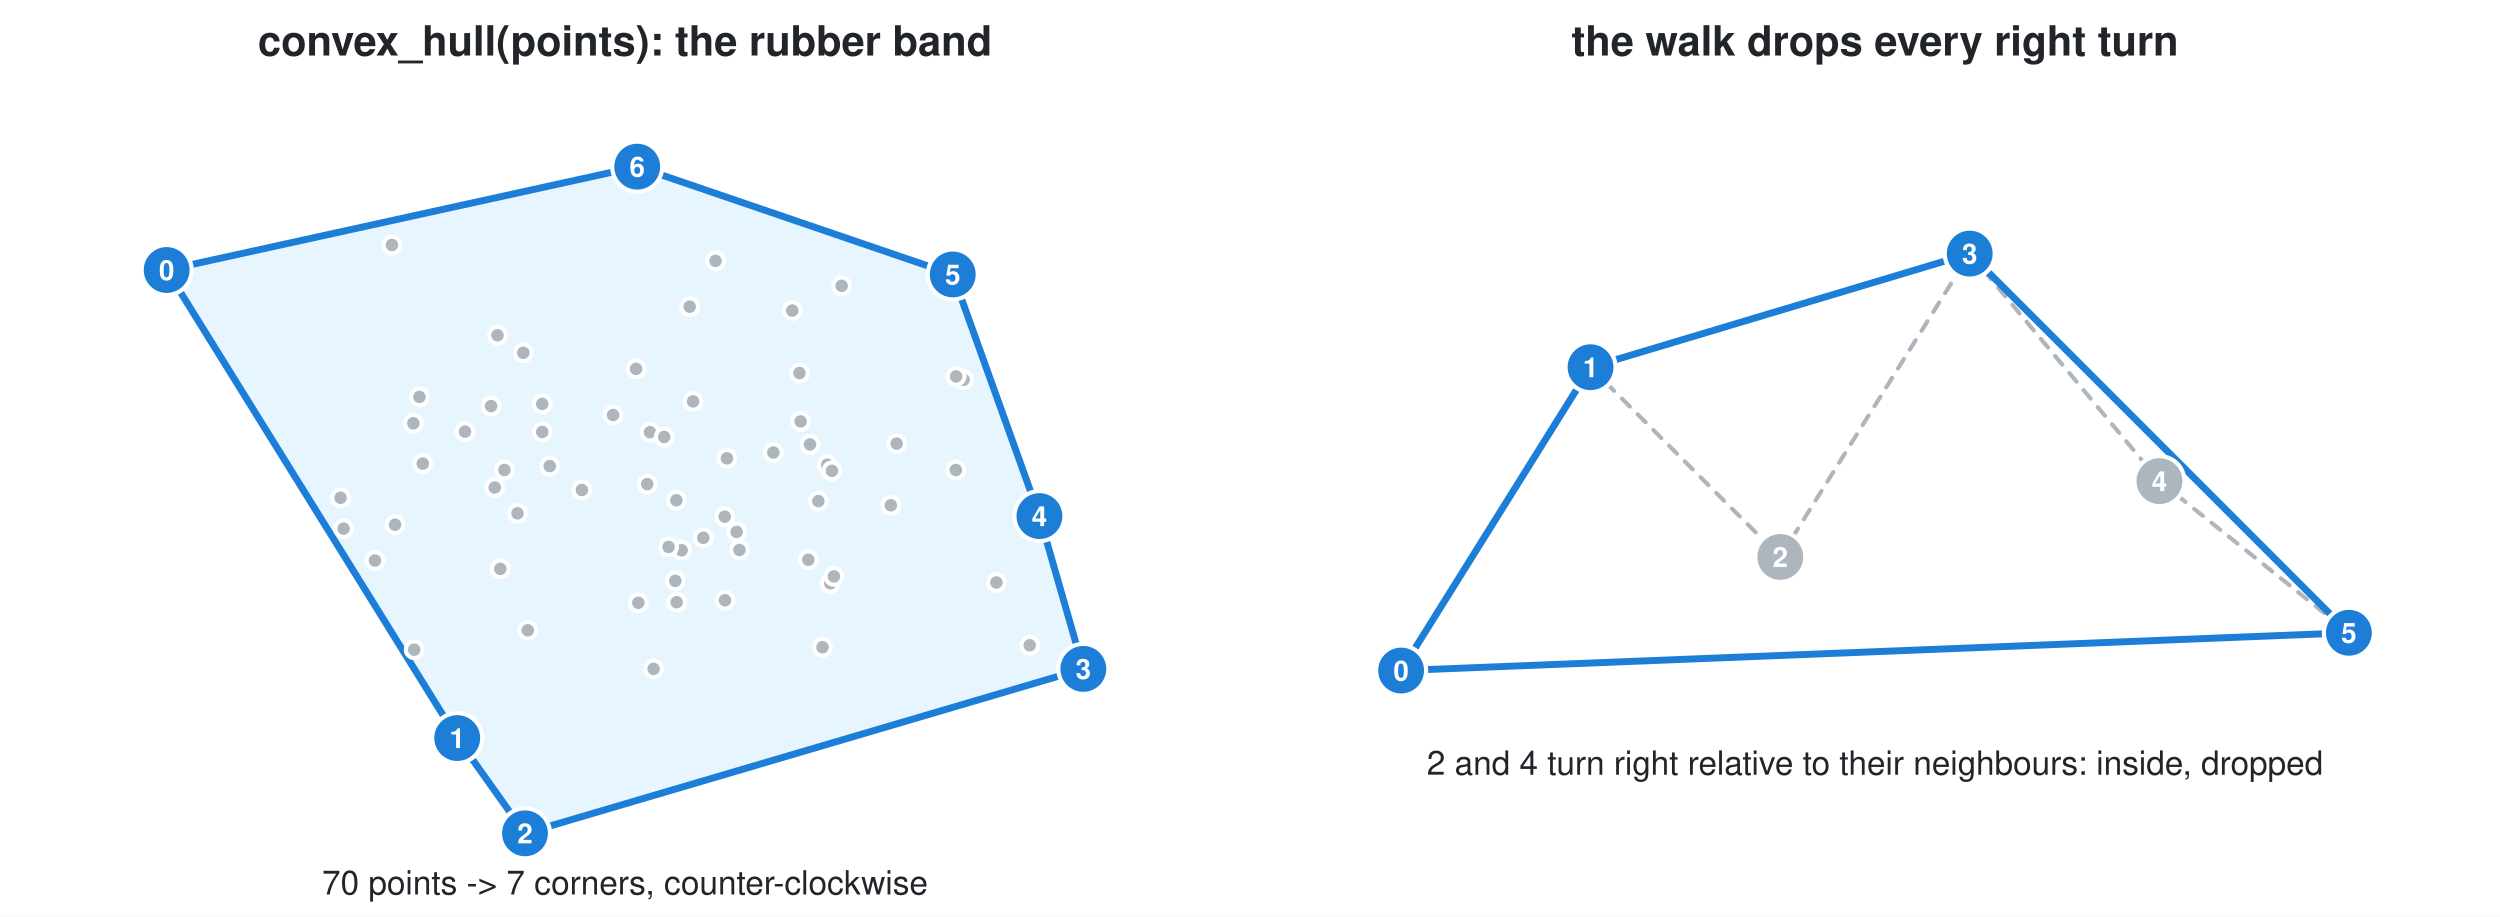
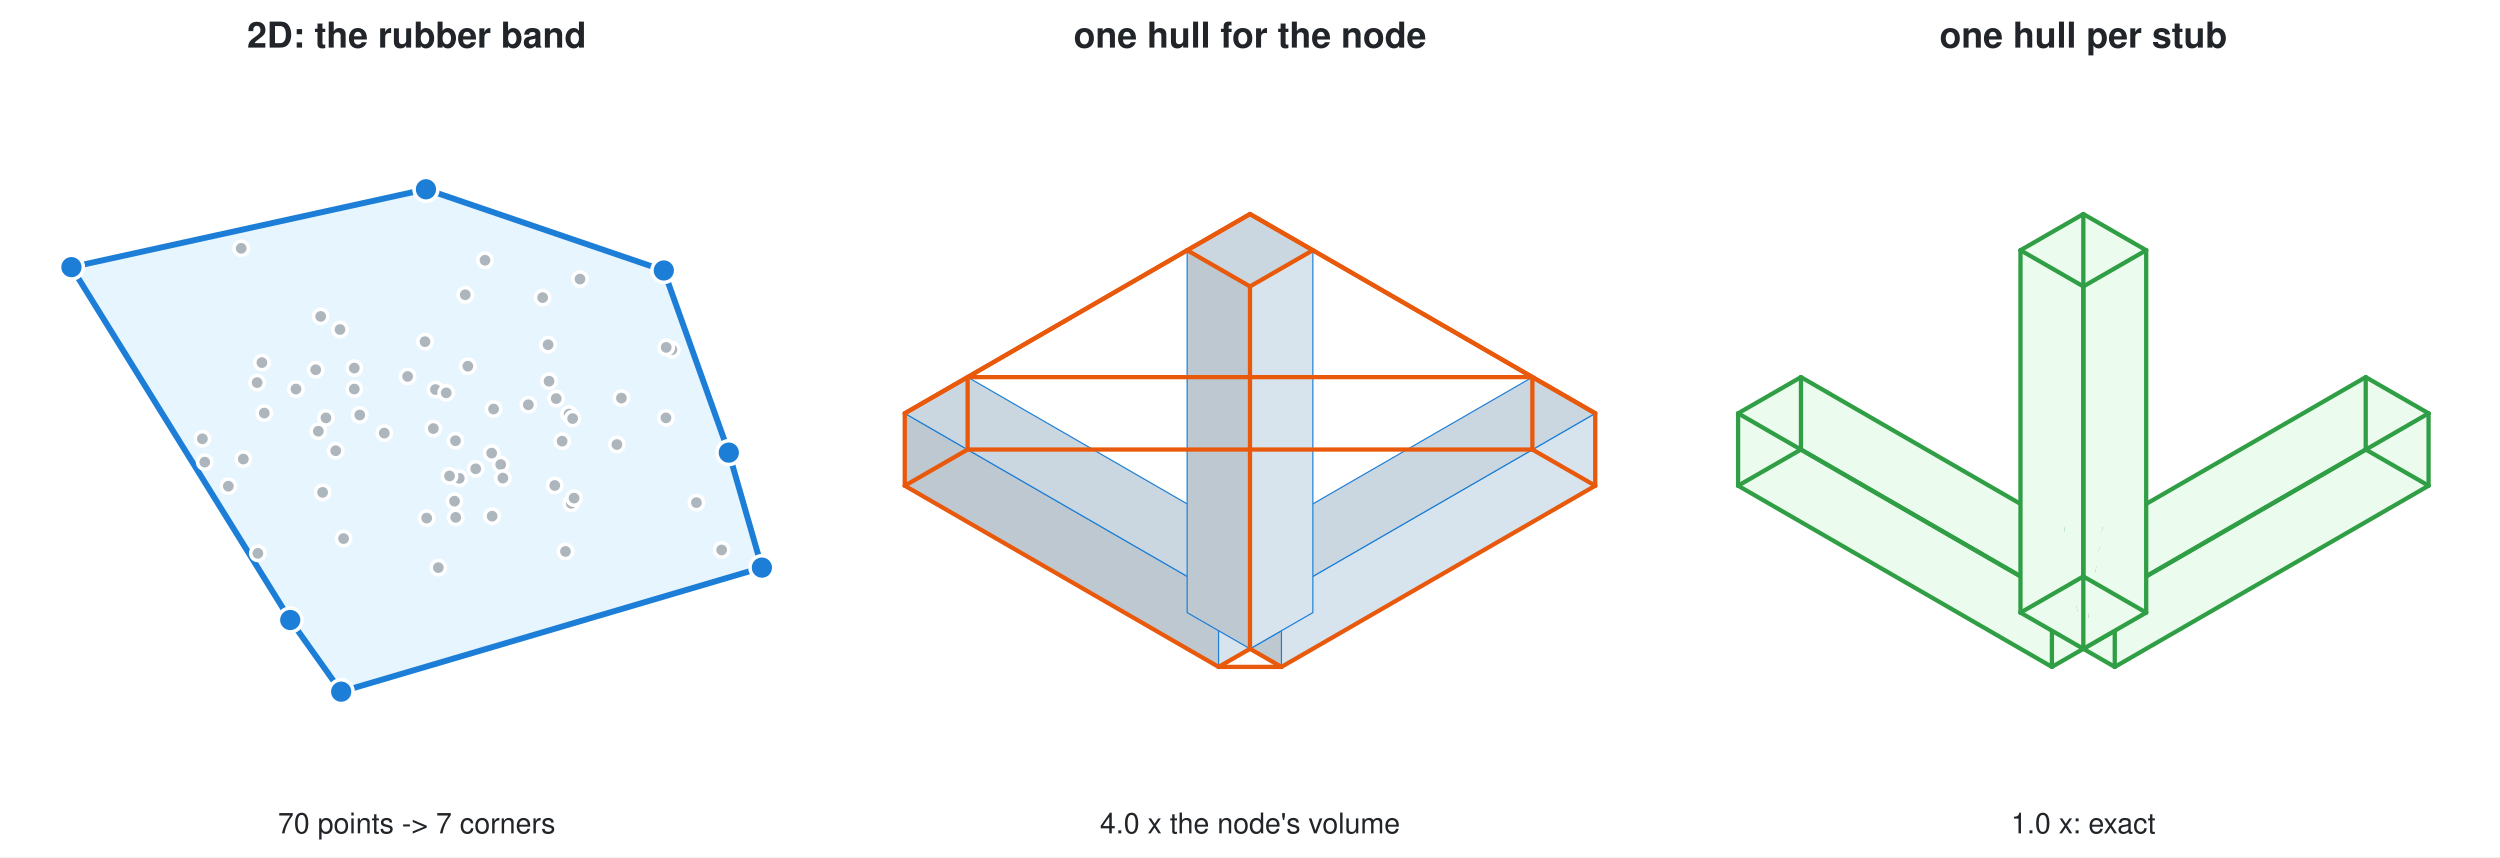
- <svg xmlns="http://www.w3.org/2000/svg" width="900" height="330" viewBox="0 0 900 330" font-family="Helvetica, Arial, sans-serif">
+ <svg xmlns="http://www.w3.org/2000/svg" width="1050" height="360" viewBox="0 0 1050 360" font-family="Helvetica, Arial, sans-serif">
  <rect width="100%" height="100%" fill="white" />
-   <text x="225.0" y="20.0" font-size="15" fill="#212529" text-anchor="middle" font-weight="bold" xml:space="preserve">convex_hull(points): the rubber band</text>
-   <polygon points="60.0,97.2 164.6,265.7 189.0,300.0 390.0,240.8 374.2,185.8 343.0,98.8 229.4,60.0" fill="#e7f5ff" stroke="#1c7ed6" stroke-width="2.5" stroke-linejoin="round" fill-opacity="1.0" />
-   <circle cx="285.2" cy="111.8" r="3" fill="#adb5bd" stroke="white" stroke-width="1.5" />
-   <circle cx="180.1" cy="204.8" r="3" fill="#adb5bd" stroke="white" stroke-width="1.5" />
-   <circle cx="257.6" cy="93.9" r="3" fill="#adb5bd" stroke="white" stroke-width="1.5" />
-   <circle cx="261.0" cy="216.1" r="3" fill="#adb5bd" stroke="white" stroke-width="1.5" />
-   <circle cx="181.6" cy="169.2" r="3" fill="#adb5bd" stroke="white" stroke-width="1.5" />
-   <circle cx="297.8" cy="167.3" r="3" fill="#adb5bd" stroke="white" stroke-width="1.5" />
-   <circle cx="209.5" cy="176.4" r="3" fill="#adb5bd" stroke="white" stroke-width="1.5" />
-   <circle cx="245.4" cy="198.1" r="3" fill="#adb5bd" stroke="white" stroke-width="1.5" />
-   <circle cx="234.0" cy="155.6" r="3" fill="#adb5bd" stroke="white" stroke-width="1.5" />
-   <circle cx="344.1" cy="169.2" r="3" fill="#adb5bd" stroke="white" stroke-width="1.5" />
-   <circle cx="298.9" cy="210.0" r="3" fill="#adb5bd" stroke="white" stroke-width="1.5" />
-   <circle cx="291.6" cy="160.0" r="3" fill="#adb5bd" stroke="white" stroke-width="1.5" />
-   <circle cx="197.9" cy="167.8" r="3" fill="#adb5bd" stroke="white" stroke-width="1.5" />
-   <circle cx="294.6" cy="180.4" r="3" fill="#adb5bd" stroke="white" stroke-width="1.5" />
-   <circle cx="303.0" cy="102.9" r="3" fill="#adb5bd" stroke="white" stroke-width="1.5" />
-   <circle cx="343.0" cy="98.8" r="3" fill="#adb5bd" stroke="white" stroke-width="1.5" />
-   <circle cx="148.8" cy="152.4" r="3" fill="#adb5bd" stroke="white" stroke-width="1.5" />
-   <circle cx="188.4" cy="127.0" r="3" fill="#adb5bd" stroke="white" stroke-width="1.5" />
-   <circle cx="239.1" cy="157.3" r="3" fill="#adb5bd" stroke="white" stroke-width="1.5" />
-   <circle cx="265.2" cy="191.5" r="3" fill="#adb5bd" stroke="white" stroke-width="1.5" />
-   <circle cx="240.7" cy="196.9" r="3" fill="#adb5bd" stroke="white" stroke-width="1.5" />
-   <circle cx="374.2" cy="185.8" r="3" fill="#adb5bd" stroke="white" stroke-width="1.5" />
-   <circle cx="235.3" cy="240.8" r="3" fill="#adb5bd" stroke="white" stroke-width="1.5" />
-   <circle cx="135.0" cy="201.8" r="3" fill="#adb5bd" stroke="white" stroke-width="1.5" />
-   <circle cx="287.8" cy="134.3" r="3" fill="#adb5bd" stroke="white" stroke-width="1.5" />
-   <circle cx="253.2" cy="193.6" r="3" fill="#adb5bd" stroke="white" stroke-width="1.5" />
-   <circle cx="358.7" cy="209.7" r="3" fill="#adb5bd" stroke="white" stroke-width="1.5" />
-   <circle cx="176.8" cy="146.2" r="3" fill="#adb5bd" stroke="white" stroke-width="1.5" />
-   <circle cx="167.4" cy="155.4" r="3" fill="#adb5bd" stroke="white" stroke-width="1.5" />
-   <circle cx="299.5" cy="169.5" r="3" fill="#adb5bd" stroke="white" stroke-width="1.5" />
-   <circle cx="261.7" cy="165.0" r="3" fill="#adb5bd" stroke="white" stroke-width="1.5" />
-   <circle cx="189.0" cy="300.0" r="3" fill="#adb5bd" stroke="white" stroke-width="1.5" />
-   <circle cx="152.2" cy="166.9" r="3" fill="#adb5bd" stroke="white" stroke-width="1.5" />
-   <circle cx="123.7" cy="190.3" r="3" fill="#adb5bd" stroke="white" stroke-width="1.5" />
-   <circle cx="248.3" cy="110.4" r="3" fill="#adb5bd" stroke="white" stroke-width="1.5" />
-   <circle cx="142.2" cy="188.9" r="3" fill="#adb5bd" stroke="white" stroke-width="1.5" />
-   <circle cx="249.5" cy="144.5" r="3" fill="#adb5bd" stroke="white" stroke-width="1.5" />
-   <circle cx="141.1" cy="88.2" r="3" fill="#adb5bd" stroke="white" stroke-width="1.5" />
-   <circle cx="179.1" cy="120.7" r="3" fill="#adb5bd" stroke="white" stroke-width="1.5" />
-   <circle cx="220.7" cy="149.4" r="3" fill="#adb5bd" stroke="white" stroke-width="1.5" />
-   <circle cx="346.9" cy="136.7" r="3" fill="#adb5bd" stroke="white" stroke-width="1.5" />
-   <circle cx="243.1" cy="209.1" r="3" fill="#adb5bd" stroke="white" stroke-width="1.5" />
-   <circle cx="190.0" cy="226.9" r="3" fill="#adb5bd" stroke="white" stroke-width="1.5" />
-   <circle cx="370.7" cy="232.3" r="3" fill="#adb5bd" stroke="white" stroke-width="1.5" />
-   <circle cx="60.0" cy="97.2" r="3" fill="#adb5bd" stroke="white" stroke-width="1.5" />
-   <circle cx="320.7" cy="181.9" r="3" fill="#adb5bd" stroke="white" stroke-width="1.5" />
-   <circle cx="291.0" cy="201.5" r="3" fill="#adb5bd" stroke="white" stroke-width="1.5" />
-   <circle cx="195.2" cy="145.4" r="3" fill="#adb5bd" stroke="white" stroke-width="1.5" />
-   <circle cx="260.9" cy="186.0" r="3" fill="#adb5bd" stroke="white" stroke-width="1.5" />
-   <circle cx="344.2" cy="135.5" r="3" fill="#adb5bd" stroke="white" stroke-width="1.5" />
-   <circle cx="243.6" cy="216.8" r="3" fill="#adb5bd" stroke="white" stroke-width="1.5" />
-   <circle cx="243.5" cy="180.1" r="3" fill="#adb5bd" stroke="white" stroke-width="1.5" />
-   <circle cx="229.0" cy="132.8" r="3" fill="#adb5bd" stroke="white" stroke-width="1.5" />
-   <circle cx="195.2" cy="155.5" r="3" fill="#adb5bd" stroke="white" stroke-width="1.5" />
-   <circle cx="288.2" cy="151.7" r="3" fill="#adb5bd" stroke="white" stroke-width="1.5" />
-   <circle cx="390.0" cy="240.8" r="3" fill="#adb5bd" stroke="white" stroke-width="1.5" />
-   <circle cx="229.8" cy="217.0" r="3" fill="#adb5bd" stroke="white" stroke-width="1.5" />
-   <circle cx="229.4" cy="60.0" r="3" fill="#adb5bd" stroke="white" stroke-width="1.5" />
-   <circle cx="122.6" cy="179.2" r="3" fill="#adb5bd" stroke="white" stroke-width="1.5" />
-   <circle cx="278.4" cy="162.9" r="3" fill="#adb5bd" stroke="white" stroke-width="1.5" />
-   <circle cx="296.1" cy="233.0" r="3" fill="#adb5bd" stroke="white" stroke-width="1.5" />
-   <circle cx="300.2" cy="207.5" r="3" fill="#adb5bd" stroke="white" stroke-width="1.5" />
-   <circle cx="151.0" cy="142.9" r="3" fill="#adb5bd" stroke="white" stroke-width="1.5" />
-   <circle cx="266.2" cy="198.0" r="3" fill="#adb5bd" stroke="white" stroke-width="1.5" />
-   <circle cx="178.1" cy="175.5" r="3" fill="#adb5bd" stroke="white" stroke-width="1.5" />
-   <circle cx="233.0" cy="174.3" r="3" fill="#adb5bd" stroke="white" stroke-width="1.5" />
-   <circle cx="164.6" cy="265.7" r="3" fill="#adb5bd" stroke="white" stroke-width="1.5" />
-   <circle cx="322.8" cy="159.7" r="3" fill="#adb5bd" stroke="white" stroke-width="1.5" />
-   <circle cx="149.1" cy="233.9" r="3" fill="#adb5bd" stroke="white" stroke-width="1.5" />
-   <circle cx="186.3" cy="184.8" r="3" fill="#adb5bd" stroke="white" stroke-width="1.5" />
-   <circle cx="60.0" cy="97.2" r="9" fill="#1c7ed6" stroke="white" stroke-width="1.5" />
-   <text x="60.0" y="100.8" font-size="10" fill="white" text-anchor="middle" font-weight="bold" xml:space="preserve">0</text>
-   <circle cx="164.6" cy="265.7" r="9" fill="#1c7ed6" stroke="white" stroke-width="1.5" />
-   <text x="164.6" y="269.3" font-size="10" fill="white" text-anchor="middle" font-weight="bold" xml:space="preserve">1</text>
-   <circle cx="189.0" cy="300.0" r="9" fill="#1c7ed6" stroke="white" stroke-width="1.5" />
-   <text x="189.0" y="303.6" font-size="10" fill="white" text-anchor="middle" font-weight="bold" xml:space="preserve">2</text>
-   <circle cx="390.0" cy="240.8" r="9" fill="#1c7ed6" stroke="white" stroke-width="1.5" />
-   <text x="390.0" y="244.4" font-size="10" fill="white" text-anchor="middle" font-weight="bold" xml:space="preserve">3</text>
-   <circle cx="374.2" cy="185.8" r="9" fill="#1c7ed6" stroke="white" stroke-width="1.5" />
-   <text x="374.2" y="189.4" font-size="10" fill="white" text-anchor="middle" font-weight="bold" xml:space="preserve">4</text>
-   <circle cx="343.0" cy="98.8" r="9" fill="#1c7ed6" stroke="white" stroke-width="1.5" />
-   <text x="343.0" y="102.4" font-size="10" fill="white" text-anchor="middle" font-weight="bold" xml:space="preserve">5</text>
-   <circle cx="229.4" cy="60.0" r="9" fill="#1c7ed6" stroke="white" stroke-width="1.5" />
-   <text x="229.4" y="63.6" font-size="10" fill="white" text-anchor="middle" font-weight="bold" xml:space="preserve">6</text>
-   <text x="675.0" y="20.0" font-size="15" fill="#212529" text-anchor="middle" font-weight="bold" xml:space="preserve">the walk drops every right turn</text>
-   <line x1="504.4" y1="241.4" x2="572.6" y2="132.2" stroke="#adb5bd" stroke-width="1.5" stroke-linecap="round" opacity="1.0" stroke-dasharray="4,4" />
-   <line x1="572.6" y1="132.2" x2="640.9" y2="200.5" stroke="#adb5bd" stroke-width="1.5" stroke-linecap="round" opacity="1.0" stroke-dasharray="4,4" />
-   <line x1="640.9" y1="200.5" x2="709.1" y2="91.3" stroke="#adb5bd" stroke-width="1.5" stroke-linecap="round" opacity="1.0" stroke-dasharray="4,4" />
-   <line x1="709.1" y1="91.3" x2="777.4" y2="173.2" stroke="#adb5bd" stroke-width="1.5" stroke-linecap="round" opacity="1.0" stroke-dasharray="4,4" />
-   <line x1="777.4" y1="173.2" x2="845.6" y2="227.8" stroke="#adb5bd" stroke-width="1.5" stroke-linecap="round" opacity="1.0" stroke-dasharray="4,4" />
-   <line x1="504.4" y1="241.4" x2="845.6" y2="227.8" stroke="#1c7ed6" stroke-width="2.5" stroke-linecap="round" opacity="1.0" />
-   <line x1="845.6" y1="227.8" x2="709.1" y2="91.3" stroke="#1c7ed6" stroke-width="2.5" stroke-linecap="round" opacity="1.0" />
-   <line x1="709.1" y1="91.3" x2="572.6" y2="132.2" stroke="#1c7ed6" stroke-width="2.5" stroke-linecap="round" opacity="1.0" />
-   <line x1="572.6" y1="132.2" x2="504.4" y2="241.4" stroke="#1c7ed6" stroke-width="2.5" stroke-linecap="round" opacity="1.0" />
-   <circle cx="504.4" cy="241.4" r="9" fill="#1c7ed6" stroke="white" stroke-width="1.5" />
-   <text x="504.4" y="245.0" font-size="10" fill="white" text-anchor="middle" font-weight="bold" xml:space="preserve">0</text>
-   <circle cx="572.6" cy="132.2" r="9" fill="#1c7ed6" stroke="white" stroke-width="1.5" />
-   <text x="572.6" y="135.8" font-size="10" fill="white" text-anchor="middle" font-weight="bold" xml:space="preserve">1</text>
-   <circle cx="640.9" cy="200.5" r="9" fill="#adb5bd" stroke="white" stroke-width="1.5" />
-   <text x="640.9" y="204.1" font-size="10" fill="white" text-anchor="middle" font-weight="bold" xml:space="preserve">2</text>
-   <circle cx="709.1" cy="91.3" r="9" fill="#1c7ed6" stroke="white" stroke-width="1.5" />
-   <text x="709.1" y="94.9" font-size="10" fill="white" text-anchor="middle" font-weight="bold" xml:space="preserve">3</text>
-   <circle cx="777.4" cy="173.2" r="9" fill="#adb5bd" stroke="white" stroke-width="1.5" />
-   <text x="777.4" y="176.8" font-size="10" fill="white" text-anchor="middle" font-weight="bold" xml:space="preserve">4</text>
-   <circle cx="845.6" cy="227.8" r="9" fill="#1c7ed6" stroke="white" stroke-width="1.5" />
-   <text x="845.6" y="231.4" font-size="10" fill="white" text-anchor="middle" font-weight="bold" xml:space="preserve">5</text>
-   <text x="675.0" y="278.9" font-size="12" fill="#212529" text-anchor="middle" font-weight="normal" xml:space="preserve">2 and 4 turn right relative to their neighbours: inside, dropped</text>
-   <text x="225.0" y="322.0" font-size="12" fill="#212529" text-anchor="middle" font-weight="normal" xml:space="preserve">70 points -&gt; 7 corners, counter-clockwise</text>
+   <text x="175.0" y="20.0" font-size="15" fill="#212529" text-anchor="middle" font-weight="bold" xml:space="preserve">2D: the rubber band</text>
+   <polygon points="30.0,112.2 121.9,260.4 143.3,290.5 320.0,238.4 306.1,190.1 278.8,113.6 178.9,79.5" fill="#e7f5ff" stroke="#1c7ed6" stroke-width="2.5" stroke-linejoin="round" fill-opacity="1.0" />
+   <circle cx="227.9" cy="125.0" r="3" fill="#adb5bd" stroke="white" stroke-width="1.5" />
+   <circle cx="135.5" cy="206.8" r="3" fill="#adb5bd" stroke="white" stroke-width="1.5" />
+   <circle cx="203.7" cy="109.3" r="3" fill="#adb5bd" stroke="white" stroke-width="1.5" />
+   <circle cx="206.7" cy="216.8" r="3" fill="#adb5bd" stroke="white" stroke-width="1.5" />
+   <circle cx="136.9" cy="175.5" r="3" fill="#adb5bd" stroke="white" stroke-width="1.5" />
+   <circle cx="239.0" cy="173.9" r="3" fill="#adb5bd" stroke="white" stroke-width="1.5" />
+   <circle cx="161.4" cy="181.9" r="3" fill="#adb5bd" stroke="white" stroke-width="1.5" />
+   <circle cx="192.9" cy="200.9" r="3" fill="#adb5bd" stroke="white" stroke-width="1.5" />
+   <circle cx="182.9" cy="163.6" r="3" fill="#adb5bd" stroke="white" stroke-width="1.5" />
+   <circle cx="279.7" cy="175.5" r="3" fill="#adb5bd" stroke="white" stroke-width="1.5" />
+   <circle cx="239.9" cy="211.4" r="3" fill="#adb5bd" stroke="white" stroke-width="1.5" />
+   <circle cx="233.6" cy="167.4" r="3" fill="#adb5bd" stroke="white" stroke-width="1.5" />
+   <circle cx="151.1" cy="174.3" r="3" fill="#adb5bd" stroke="white" stroke-width="1.5" />
+   <circle cx="236.1" cy="185.3" r="3" fill="#adb5bd" stroke="white" stroke-width="1.5" />
+   <circle cx="243.6" cy="117.2" r="3" fill="#adb5bd" stroke="white" stroke-width="1.5" />
+   <circle cx="278.8" cy="113.6" r="3" fill="#adb5bd" stroke="white" stroke-width="1.5" />
+   <circle cx="108.0" cy="160.7" r="3" fill="#adb5bd" stroke="white" stroke-width="1.5" />
+   <circle cx="142.8" cy="138.4" r="3" fill="#adb5bd" stroke="white" stroke-width="1.5" />
+   <circle cx="187.4" cy="165.0" r="3" fill="#adb5bd" stroke="white" stroke-width="1.5" />
+   <circle cx="210.3" cy="195.1" r="3" fill="#adb5bd" stroke="white" stroke-width="1.5" />
+   <circle cx="188.8" cy="199.9" r="3" fill="#adb5bd" stroke="white" stroke-width="1.5" />
+   <circle cx="306.1" cy="190.1" r="3" fill="#adb5bd" stroke="white" stroke-width="1.5" />
+   <circle cx="184.1" cy="238.4" r="3" fill="#adb5bd" stroke="white" stroke-width="1.5" />
+   <circle cx="95.9" cy="204.2" r="3" fill="#adb5bd" stroke="white" stroke-width="1.5" />
+   <circle cx="230.2" cy="144.8" r="3" fill="#adb5bd" stroke="white" stroke-width="1.5" />
+   <circle cx="199.8" cy="196.9" r="3" fill="#adb5bd" stroke="white" stroke-width="1.5" />
+   <circle cx="292.5" cy="211.1" r="3" fill="#adb5bd" stroke="white" stroke-width="1.5" />
+   <circle cx="132.6" cy="155.3" r="3" fill="#adb5bd" stroke="white" stroke-width="1.5" />
+   <circle cx="124.3" cy="163.4" r="3" fill="#adb5bd" stroke="white" stroke-width="1.5" />
+   <circle cx="240.5" cy="175.8" r="3" fill="#adb5bd" stroke="white" stroke-width="1.5" />
+   <circle cx="207.3" cy="171.8" r="3" fill="#adb5bd" stroke="white" stroke-width="1.5" />
+   <circle cx="143.3" cy="290.5" r="3" fill="#adb5bd" stroke="white" stroke-width="1.5" />
+   <circle cx="111.0" cy="173.5" r="3" fill="#adb5bd" stroke="white" stroke-width="1.5" />
+   <circle cx="86.0" cy="194.1" r="3" fill="#adb5bd" stroke="white" stroke-width="1.5" />
+   <circle cx="195.4" cy="123.8" r="3" fill="#adb5bd" stroke="white" stroke-width="1.5" />
+   <circle cx="102.2" cy="192.8" r="3" fill="#adb5bd" stroke="white" stroke-width="1.5" />
+   <circle cx="196.5" cy="153.8" r="3" fill="#adb5bd" stroke="white" stroke-width="1.5" />
+   <circle cx="101.3" cy="104.3" r="3" fill="#adb5bd" stroke="white" stroke-width="1.5" />
+   <circle cx="134.7" cy="132.9" r="3" fill="#adb5bd" stroke="white" stroke-width="1.5" />
+   <circle cx="171.2" cy="158.1" r="3" fill="#adb5bd" stroke="white" stroke-width="1.5" />
+   <circle cx="282.2" cy="146.9" r="3" fill="#adb5bd" stroke="white" stroke-width="1.5" />
+   <circle cx="190.9" cy="210.5" r="3" fill="#adb5bd" stroke="white" stroke-width="1.5" />
+   <circle cx="144.3" cy="226.2" r="3" fill="#adb5bd" stroke="white" stroke-width="1.5" />
+   <circle cx="303.1" cy="231.0" r="3" fill="#adb5bd" stroke="white" stroke-width="1.5" />
+   <circle cx="30.0" cy="112.2" r="3" fill="#adb5bd" stroke="white" stroke-width="1.5" />
+   <circle cx="259.1" cy="186.7" r="3" fill="#adb5bd" stroke="white" stroke-width="1.5" />
+   <circle cx="233.0" cy="203.9" r="3" fill="#adb5bd" stroke="white" stroke-width="1.5" />
+   <circle cx="148.8" cy="154.6" r="3" fill="#adb5bd" stroke="white" stroke-width="1.5" />
+   <circle cx="206.5" cy="190.3" r="3" fill="#adb5bd" stroke="white" stroke-width="1.5" />
+   <circle cx="279.8" cy="145.9" r="3" fill="#adb5bd" stroke="white" stroke-width="1.5" />
+   <circle cx="191.4" cy="217.3" r="3" fill="#adb5bd" stroke="white" stroke-width="1.5" />
+   <circle cx="191.3" cy="185.1" r="3" fill="#adb5bd" stroke="white" stroke-width="1.5" />
+   <circle cx="178.5" cy="143.5" r="3" fill="#adb5bd" stroke="white" stroke-width="1.5" />
+   <circle cx="148.8" cy="163.4" r="3" fill="#adb5bd" stroke="white" stroke-width="1.5" />
+   <circle cx="230.6" cy="160.1" r="3" fill="#adb5bd" stroke="white" stroke-width="1.5" />
+   <circle cx="320.0" cy="238.4" r="3" fill="#adb5bd" stroke="white" stroke-width="1.5" />
+   <circle cx="179.2" cy="217.6" r="3" fill="#adb5bd" stroke="white" stroke-width="1.5" />
+   <circle cx="178.9" cy="79.5" r="3" fill="#adb5bd" stroke="white" stroke-width="1.5" />
+   <circle cx="85.0" cy="184.3" r="3" fill="#adb5bd" stroke="white" stroke-width="1.5" />
+   <circle cx="221.9" cy="170.0" r="3" fill="#adb5bd" stroke="white" stroke-width="1.5" />
+   <circle cx="237.5" cy="231.6" r="3" fill="#adb5bd" stroke="white" stroke-width="1.5" />
+   <circle cx="241.1" cy="209.2" r="3" fill="#adb5bd" stroke="white" stroke-width="1.5" />
+   <circle cx="110.0" cy="152.3" r="3" fill="#adb5bd" stroke="white" stroke-width="1.5" />
+   <circle cx="211.2" cy="200.8" r="3" fill="#adb5bd" stroke="white" stroke-width="1.5" />
+   <circle cx="133.7" cy="181.1" r="3" fill="#adb5bd" stroke="white" stroke-width="1.5" />
+   <circle cx="182.0" cy="180.0" r="3" fill="#adb5bd" stroke="white" stroke-width="1.5" />
+   <circle cx="121.9" cy="260.4" r="3" fill="#adb5bd" stroke="white" stroke-width="1.5" />
+   <circle cx="261.0" cy="167.2" r="3" fill="#adb5bd" stroke="white" stroke-width="1.5" />
+   <circle cx="108.3" cy="232.4" r="3" fill="#adb5bd" stroke="white" stroke-width="1.5" />
+   <circle cx="141.0" cy="189.3" r="3" fill="#adb5bd" stroke="white" stroke-width="1.5" />
+   <circle cx="30.0" cy="112.2" r="5" fill="#1c7ed6" stroke="white" stroke-width="1.5" />
+   <circle cx="121.9" cy="260.4" r="5" fill="#1c7ed6" stroke="white" stroke-width="1.5" />
+   <circle cx="143.3" cy="290.5" r="5" fill="#1c7ed6" stroke="white" stroke-width="1.5" />
+   <circle cx="320.0" cy="238.4" r="5" fill="#1c7ed6" stroke="white" stroke-width="1.5" />
+   <circle cx="306.1" cy="190.1" r="5" fill="#1c7ed6" stroke="white" stroke-width="1.5" />
+   <circle cx="278.8" cy="113.6" r="5" fill="#1c7ed6" stroke="white" stroke-width="1.5" />
+   <circle cx="178.9" cy="79.5" r="5" fill="#1c7ed6" stroke="white" stroke-width="1.5" />
+   <text x="175.0" y="350.0" font-size="12" fill="#212529" text-anchor="middle" font-weight="normal" xml:space="preserve">70 points -&gt; 7 corners</text>
+   <text x="525.0" y="20.0" font-size="15" fill="#212529" text-anchor="middle" font-weight="bold" xml:space="preserve">one hull for the node</text>
+   <polygon points="538.2,280.1 670.0,204.0 670.0,173.6 538.2,249.7" fill="#d7e4ed" stroke="#1c7ed6" stroke-width="0.5" stroke-linejoin="round" fill-opacity="1.0" />
+   <polygon points="538.2,249.7 670.0,173.6 643.6,158.4 511.8,234.5" fill="#cbd7e0" stroke="#1c7ed6" stroke-width="0.5" stroke-linejoin="round" fill-opacity="1.0" />
+   <polygon points="511.8,264.9 538.2,280.1 538.2,249.7 511.8,234.5" fill="#bdc8d1" stroke="#1c7ed6" stroke-width="0.5" stroke-linejoin="round" fill-opacity="1.0" />
+   <polygon points="380.0,204.0 511.8,280.1 511.8,249.7 380.0,173.6" fill="#bdc8d1" stroke="#1c7ed6" stroke-width="0.5" stroke-linejoin="round" fill-opacity="1.0" />
+   <polygon points="511.8,249.7 538.2,234.5 406.4,158.4 380.0,173.6" fill="#cbd7e0" stroke="#1c7ed6" stroke-width="0.5" stroke-linejoin="round" fill-opacity="1.0" />
+   <polygon points="511.8,280.1 538.2,264.9 538.2,234.5 511.8,249.7" fill="#d7e4ed" stroke="#1c7ed6" stroke-width="0.5" stroke-linejoin="round" fill-opacity="1.0" />
+   <polygon points="525.0,272.5 551.4,257.3 551.4,105.1 525.0,120.3" fill="#d7e4ed" stroke="#1c7ed6" stroke-width="0.5" stroke-linejoin="round" fill-opacity="1.0" />
+   <polygon points="498.6,257.3 525.0,272.5 525.0,120.3 498.6,105.1" fill="#bdc8d1" stroke="#1c7ed6" stroke-width="0.5" stroke-linejoin="round" fill-opacity="1.0" />
+   <polygon points="525.0,120.3 551.4,105.1 525.0,89.9 498.6,105.1" fill="#cbd7e0" stroke="#1c7ed6" stroke-width="0.5" stroke-linejoin="round" fill-opacity="1.0" />
+   <line x1="538.2" y1="280.1" x2="670.0" y2="204.0" stroke="#e8590c" stroke-width="1.8" stroke-linecap="round" opacity="1.0" />
+   <line x1="538.2" y1="280.1" x2="511.8" y2="280.1" stroke="#e8590c" stroke-width="1.8" stroke-linecap="round" opacity="1.0" />
+   <line x1="538.2" y1="280.1" x2="525.0" y2="272.5" stroke="#e8590c" stroke-width="1.8" stroke-linecap="round" opacity="1.0" />
+   <line x1="643.6" y1="188.8" x2="670.0" y2="204.0" stroke="#e8590c" stroke-width="1.8" stroke-linecap="round" opacity="1.0" />
+   <line x1="643.6" y1="188.8" x2="643.6" y2="158.4" stroke="#e8590c" stroke-width="1.8" stroke-linecap="round" opacity="1.0" />
+   <line x1="643.6" y1="188.8" x2="406.4" y2="188.8" stroke="#e8590c" stroke-width="1.8" stroke-linecap="round" opacity="1.0" />
+   <line x1="670.0" y1="204.0" x2="670.0" y2="173.6" stroke="#e8590c" stroke-width="1.8" stroke-linecap="round" opacity="1.0" />
+   <line x1="670.0" y1="173.6" x2="643.6" y2="158.4" stroke="#e8590c" stroke-width="1.8" stroke-linecap="round" opacity="1.0" />
+   <line x1="670.0" y1="173.6" x2="551.4" y2="105.1" stroke="#e8590c" stroke-width="1.8" stroke-linecap="round" opacity="1.0" />
+   <line x1="643.6" y1="158.4" x2="406.4" y2="158.4" stroke="#e8590c" stroke-width="1.8" stroke-linecap="round" opacity="1.0" />
+   <line x1="643.6" y1="158.4" x2="525.0" y2="89.9" stroke="#e8590c" stroke-width="1.8" stroke-linecap="round" opacity="1.0" />
+   <line x1="511.8" y1="280.1" x2="380.0" y2="204.0" stroke="#e8590c" stroke-width="1.8" stroke-linecap="round" opacity="1.0" />
+   <line x1="511.8" y1="280.1" x2="525.0" y2="272.5" stroke="#e8590c" stroke-width="1.8" stroke-linecap="round" opacity="1.0" />
+   <line x1="380.0" y1="204.0" x2="406.4" y2="188.8" stroke="#e8590c" stroke-width="1.8" stroke-linecap="round" opacity="1.0" />
+   <line x1="380.0" y1="204.0" x2="380.0" y2="173.6" stroke="#e8590c" stroke-width="1.8" stroke-linecap="round" opacity="1.0" />
+   <line x1="406.4" y1="188.8" x2="406.4" y2="158.4" stroke="#e8590c" stroke-width="1.8" stroke-linecap="round" opacity="1.0" />
+   <line x1="406.4" y1="158.4" x2="380.0" y2="173.6" stroke="#e8590c" stroke-width="1.8" stroke-linecap="round" opacity="1.0" />
+   <line x1="406.4" y1="158.4" x2="525.0" y2="89.9" stroke="#e8590c" stroke-width="1.8" stroke-linecap="round" opacity="1.0" />
+   <line x1="380.0" y1="173.6" x2="498.6" y2="105.1" stroke="#e8590c" stroke-width="1.8" stroke-linecap="round" opacity="1.0" />
+   <line x1="525.0" y1="272.5" x2="525.0" y2="120.3" stroke="#e8590c" stroke-width="1.8" stroke-linecap="round" opacity="1.0" />
+   <line x1="525.0" y1="120.3" x2="551.4" y2="105.1" stroke="#e8590c" stroke-width="1.8" stroke-linecap="round" opacity="1.0" />
+   <line x1="525.0" y1="120.3" x2="498.6" y2="105.1" stroke="#e8590c" stroke-width="1.8" stroke-linecap="round" opacity="1.0" />
+   <line x1="551.4" y1="105.1" x2="525.0" y2="89.9" stroke="#e8590c" stroke-width="1.8" stroke-linecap="round" opacity="1.0" />
+   <line x1="525.0" y1="89.9" x2="498.6" y2="105.1" stroke="#e8590c" stroke-width="1.8" stroke-linecap="round" opacity="1.0" />
+   <text x="525.0" y="350.0" font-size="12" fill="#212529" text-anchor="middle" font-weight="normal" xml:space="preserve">4.0 x the node's volume</text>
+   <text x="875.0" y="20.0" font-size="15" fill="#212529" text-anchor="middle" font-weight="bold" xml:space="preserve">one hull per stub</text>
+   <polygon points="888.2,280.1 1020.0,204.0 1020.0,173.6" fill="#ebfbee" stroke="none" stroke-width="0" stroke-linejoin="round" fill-opacity="1.0" />
+   <polygon points="1020.0,173.6 993.6,158.4 861.8,234.5" fill="#ebfbee" stroke="none" stroke-width="0" stroke-linejoin="round" fill-opacity="1.0" />
+   <polygon points="888.2,249.7 1020.0,173.6 861.8,234.5" fill="#ebfbee" stroke="none" stroke-width="0" stroke-linejoin="round" fill-opacity="1.0" />
+   <polygon points="888.2,249.7 888.2,280.1 1020.0,173.6" fill="#ebfbee" stroke="none" stroke-width="0" stroke-linejoin="round" fill-opacity="1.0" />
+   <polygon points="861.8,264.9 888.2,280.1 861.8,234.5" fill="#ebfbee" stroke="none" stroke-width="0" stroke-linejoin="round" fill-opacity="1.0" />
+   <polygon points="888.2,280.1 888.2,249.7 861.8,234.5" fill="#ebfbee" stroke="none" stroke-width="0" stroke-linejoin="round" fill-opacity="1.0" />
+   <line x1="888.2" y1="280.1" x2="861.8" y2="264.9" stroke="#2f9e44" stroke-width="1.8" stroke-linecap="round" opacity="1.0" />
+   <line x1="888.2" y1="280.1" x2="1020.0" y2="204.0" stroke="#2f9e44" stroke-width="1.8" stroke-linecap="round" opacity="1.0" />
+   <line x1="888.2" y1="280.1" x2="888.2" y2="249.7" stroke="#2f9e44" stroke-width="1.8" stroke-linecap="round" opacity="1.0" />
+   <line x1="861.8" y1="264.9" x2="993.6" y2="188.8" stroke="#2f9e44" stroke-width="1.8" stroke-linecap="round" opacity="1.0" />
+   <line x1="861.8" y1="264.9" x2="861.8" y2="234.5" stroke="#2f9e44" stroke-width="1.8" stroke-linecap="round" opacity="1.0" />
+   <line x1="993.6" y1="188.8" x2="1020.0" y2="204.0" stroke="#2f9e44" stroke-width="1.8" stroke-linecap="round" opacity="1.0" />
+   <line x1="993.6" y1="188.8" x2="993.6" y2="158.4" stroke="#2f9e44" stroke-width="1.8" stroke-linecap="round" opacity="1.0" />
+   <line x1="1020.0" y1="204.0" x2="1020.0" y2="173.6" stroke="#2f9e44" stroke-width="1.8" stroke-linecap="round" opacity="1.0" />
+   <line x1="888.2" y1="249.7" x2="1020.0" y2="173.6" stroke="#2f9e44" stroke-width="1.8" stroke-linecap="round" opacity="1.0" />
+   <line x1="888.2" y1="249.7" x2="861.8" y2="234.5" stroke="#2f9e44" stroke-width="1.8" stroke-linecap="round" opacity="1.0" />
+   <line x1="1020.0" y1="173.6" x2="993.6" y2="158.4" stroke="#2f9e44" stroke-width="1.8" stroke-linecap="round" opacity="1.0" />
+   <line x1="993.6" y1="158.4" x2="861.8" y2="234.5" stroke="#2f9e44" stroke-width="1.8" stroke-linecap="round" opacity="1.0" />
+   <polygon points="730.0,204.0 861.8,280.1 730.0,173.6" fill="#ebfbee" stroke="none" stroke-width="0" stroke-linejoin="round" fill-opacity="1.0" />
+   <polygon points="888.2,234.5 756.4,158.4 730.0,173.6" fill="#ebfbee" stroke="none" stroke-width="0" stroke-linejoin="round" fill-opacity="1.0" />
+   <polygon points="861.8,249.7 888.2,234.5 730.0,173.6" fill="#ebfbee" stroke="none" stroke-width="0" stroke-linejoin="round" fill-opacity="1.0" />
+   <polygon points="861.8,280.1 861.8,249.7 730.0,173.6" fill="#ebfbee" stroke="none" stroke-width="0" stroke-linejoin="round" fill-opacity="1.0" />
+   <polygon points="861.8,280.1 888.2,264.9 888.2,234.5" fill="#ebfbee" stroke="none" stroke-width="0" stroke-linejoin="round" fill-opacity="1.0" />
+   <polygon points="861.8,249.7 861.8,280.1 888.2,234.5" fill="#ebfbee" stroke="none" stroke-width="0" stroke-linejoin="round" fill-opacity="1.0" />
+   <line x1="861.8" y1="280.1" x2="730.0" y2="204.0" stroke="#2f9e44" stroke-width="1.8" stroke-linecap="round" opacity="1.0" />
+   <line x1="861.8" y1="280.1" x2="888.2" y2="264.9" stroke="#2f9e44" stroke-width="1.8" stroke-linecap="round" opacity="1.0" />
+   <line x1="861.8" y1="280.1" x2="861.8" y2="249.7" stroke="#2f9e44" stroke-width="1.8" stroke-linecap="round" opacity="1.0" />
+   <line x1="730.0" y1="204.0" x2="756.4" y2="188.8" stroke="#2f9e44" stroke-width="1.8" stroke-linecap="round" opacity="1.0" />
+   <line x1="730.0" y1="204.0" x2="730.0" y2="173.6" stroke="#2f9e44" stroke-width="1.8" stroke-linecap="round" opacity="1.0" />
+   <line x1="756.4" y1="188.8" x2="888.2" y2="264.9" stroke="#2f9e44" stroke-width="1.8" stroke-linecap="round" opacity="1.0" />
+   <line x1="756.4" y1="188.8" x2="756.4" y2="158.4" stroke="#2f9e44" stroke-width="1.8" stroke-linecap="round" opacity="1.0" />
+   <line x1="888.2" y1="264.9" x2="888.2" y2="234.5" stroke="#2f9e44" stroke-width="1.8" stroke-linecap="round" opacity="1.0" />
+   <line x1="861.8" y1="249.7" x2="888.2" y2="234.5" stroke="#2f9e44" stroke-width="1.8" stroke-linecap="round" opacity="1.0" />
+   <line x1="861.8" y1="249.7" x2="730.0" y2="173.6" stroke="#2f9e44" stroke-width="1.8" stroke-linecap="round" opacity="1.0" />
+   <line x1="888.2" y1="234.5" x2="756.4" y2="158.4" stroke="#2f9e44" stroke-width="1.8" stroke-linecap="round" opacity="1.0" />
+   <line x1="756.4" y1="158.4" x2="730.0" y2="173.6" stroke="#2f9e44" stroke-width="1.8" stroke-linecap="round" opacity="1.0" />
+   <polygon points="875.0,272.5 901.4,257.3 901.4,105.1" fill="#ebfbee" stroke="none" stroke-width="0" stroke-linejoin="round" fill-opacity="1.0" />
+   <polygon points="848.6,257.3 875.0,272.5 848.6,105.1" fill="#ebfbee" stroke="none" stroke-width="0" stroke-linejoin="round" fill-opacity="1.0" />
+   <polygon points="875.0,120.3 875.0,272.5 901.4,105.1" fill="#ebfbee" stroke="none" stroke-width="0" stroke-linejoin="round" fill-opacity="1.0" />
+   <polygon points="875.0,272.5 875.0,120.3 848.6,105.1" fill="#ebfbee" stroke="none" stroke-width="0" stroke-linejoin="round" fill-opacity="1.0" />
+   <polygon points="901.4,105.1 875.0,89.9 848.6,105.1" fill="#ebfbee" stroke="none" stroke-width="0" stroke-linejoin="round" fill-opacity="1.0" />
+   <polygon points="875.0,120.3 901.4,105.1 848.6,105.1" fill="#ebfbee" stroke="none" stroke-width="0" stroke-linejoin="round" fill-opacity="1.0" />
+   <line x1="875.0" y1="272.5" x2="848.6" y2="257.3" stroke="#2f9e44" stroke-width="1.8" stroke-linecap="round" opacity="1.0" />
+   <line x1="875.0" y1="272.5" x2="901.4" y2="257.3" stroke="#2f9e44" stroke-width="1.8" stroke-linecap="round" opacity="1.0" />
+   <line x1="875.0" y1="272.5" x2="875.0" y2="120.3" stroke="#2f9e44" stroke-width="1.8" stroke-linecap="round" opacity="1.0" />
+   <line x1="848.6" y1="257.3" x2="875.0" y2="242.1" stroke="#2f9e44" stroke-width="1.8" stroke-linecap="round" opacity="1.0" />
+   <line x1="848.6" y1="257.3" x2="848.6" y2="105.1" stroke="#2f9e44" stroke-width="1.8" stroke-linecap="round" opacity="1.0" />
+   <line x1="875.0" y1="242.1" x2="901.4" y2="257.3" stroke="#2f9e44" stroke-width="1.8" stroke-linecap="round" opacity="1.0" />
+   <line x1="875.0" y1="242.1" x2="875.0" y2="89.9" stroke="#2f9e44" stroke-width="1.8" stroke-linecap="round" opacity="1.0" />
+   <line x1="901.4" y1="257.3" x2="901.4" y2="105.1" stroke="#2f9e44" stroke-width="1.8" stroke-linecap="round" opacity="1.0" />
+   <line x1="875.0" y1="120.3" x2="901.4" y2="105.1" stroke="#2f9e44" stroke-width="1.8" stroke-linecap="round" opacity="1.0" />
+   <line x1="875.0" y1="120.3" x2="848.6" y2="105.1" stroke="#2f9e44" stroke-width="1.8" stroke-linecap="round" opacity="1.0" />
+   <line x1="901.4" y1="105.1" x2="875.0" y2="89.9" stroke="#2f9e44" stroke-width="1.8" stroke-linecap="round" opacity="1.0" />
+   <line x1="875.0" y1="89.9" x2="848.6" y2="105.1" stroke="#2f9e44" stroke-width="1.8" stroke-linecap="round" opacity="1.0" />
+   <text x="875.0" y="350.0" font-size="12" fill="#212529" text-anchor="middle" font-weight="normal" xml:space="preserve">1.0 x: exact</text>
</svg>
